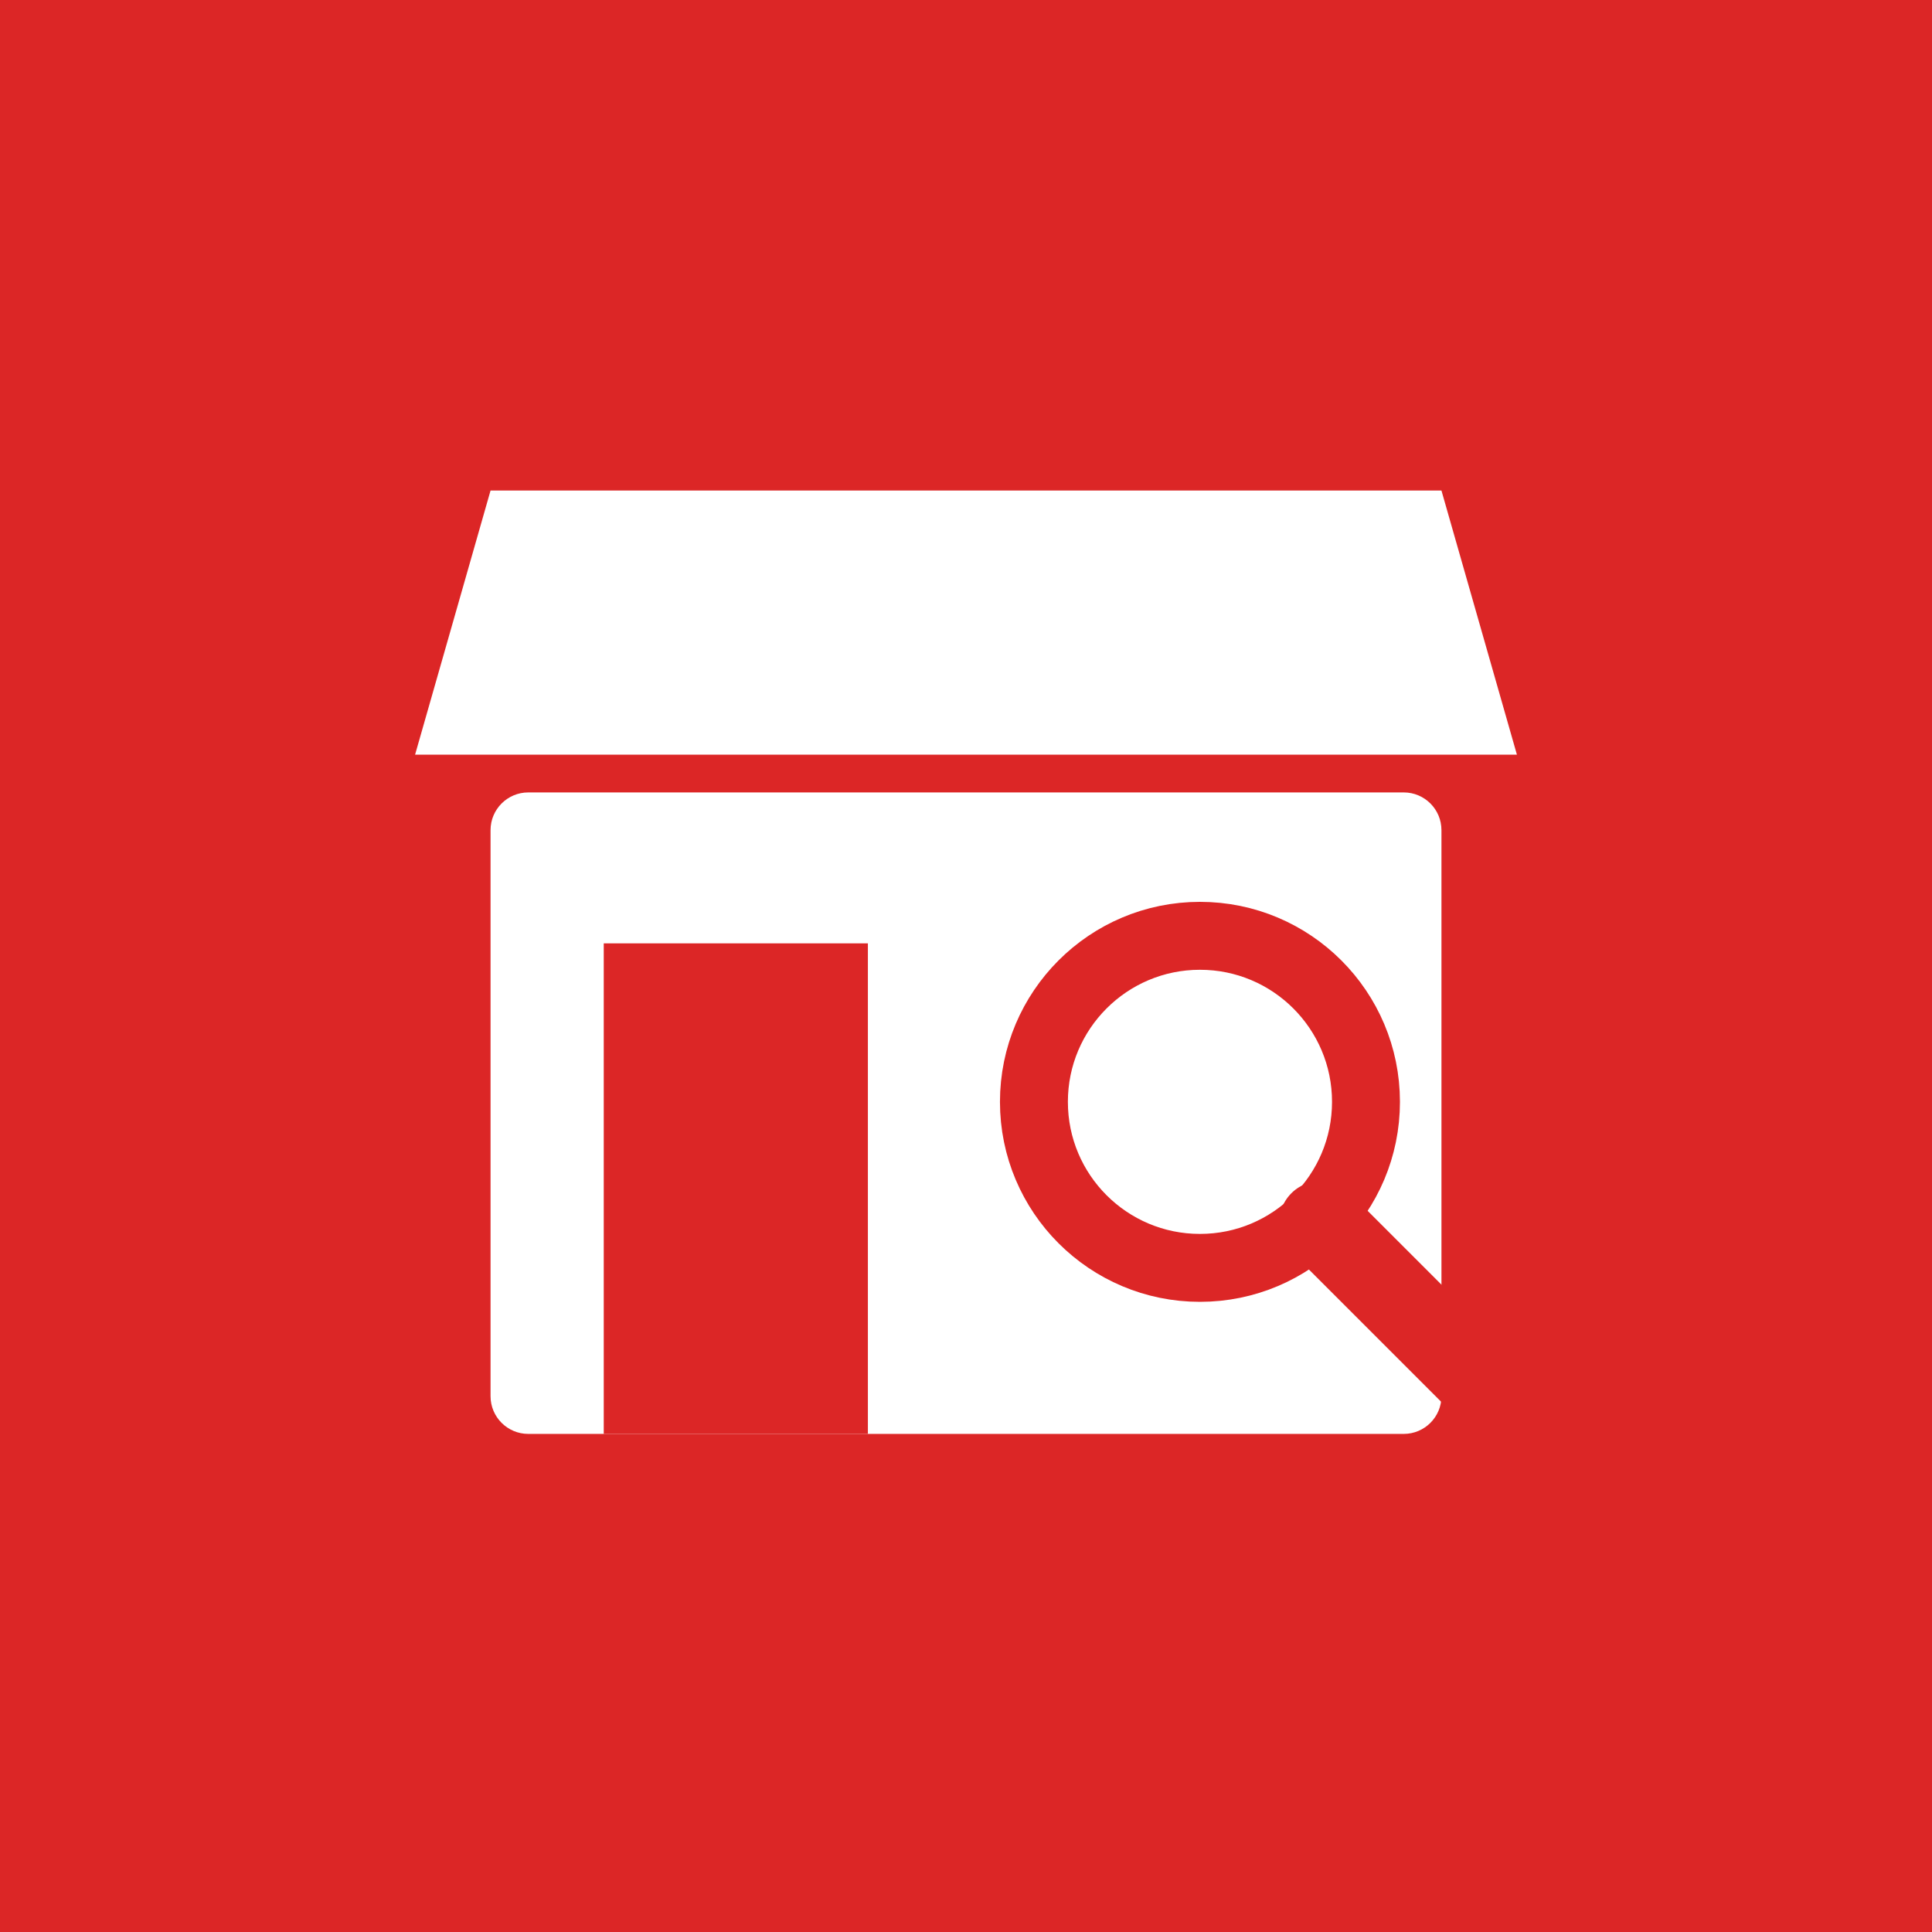
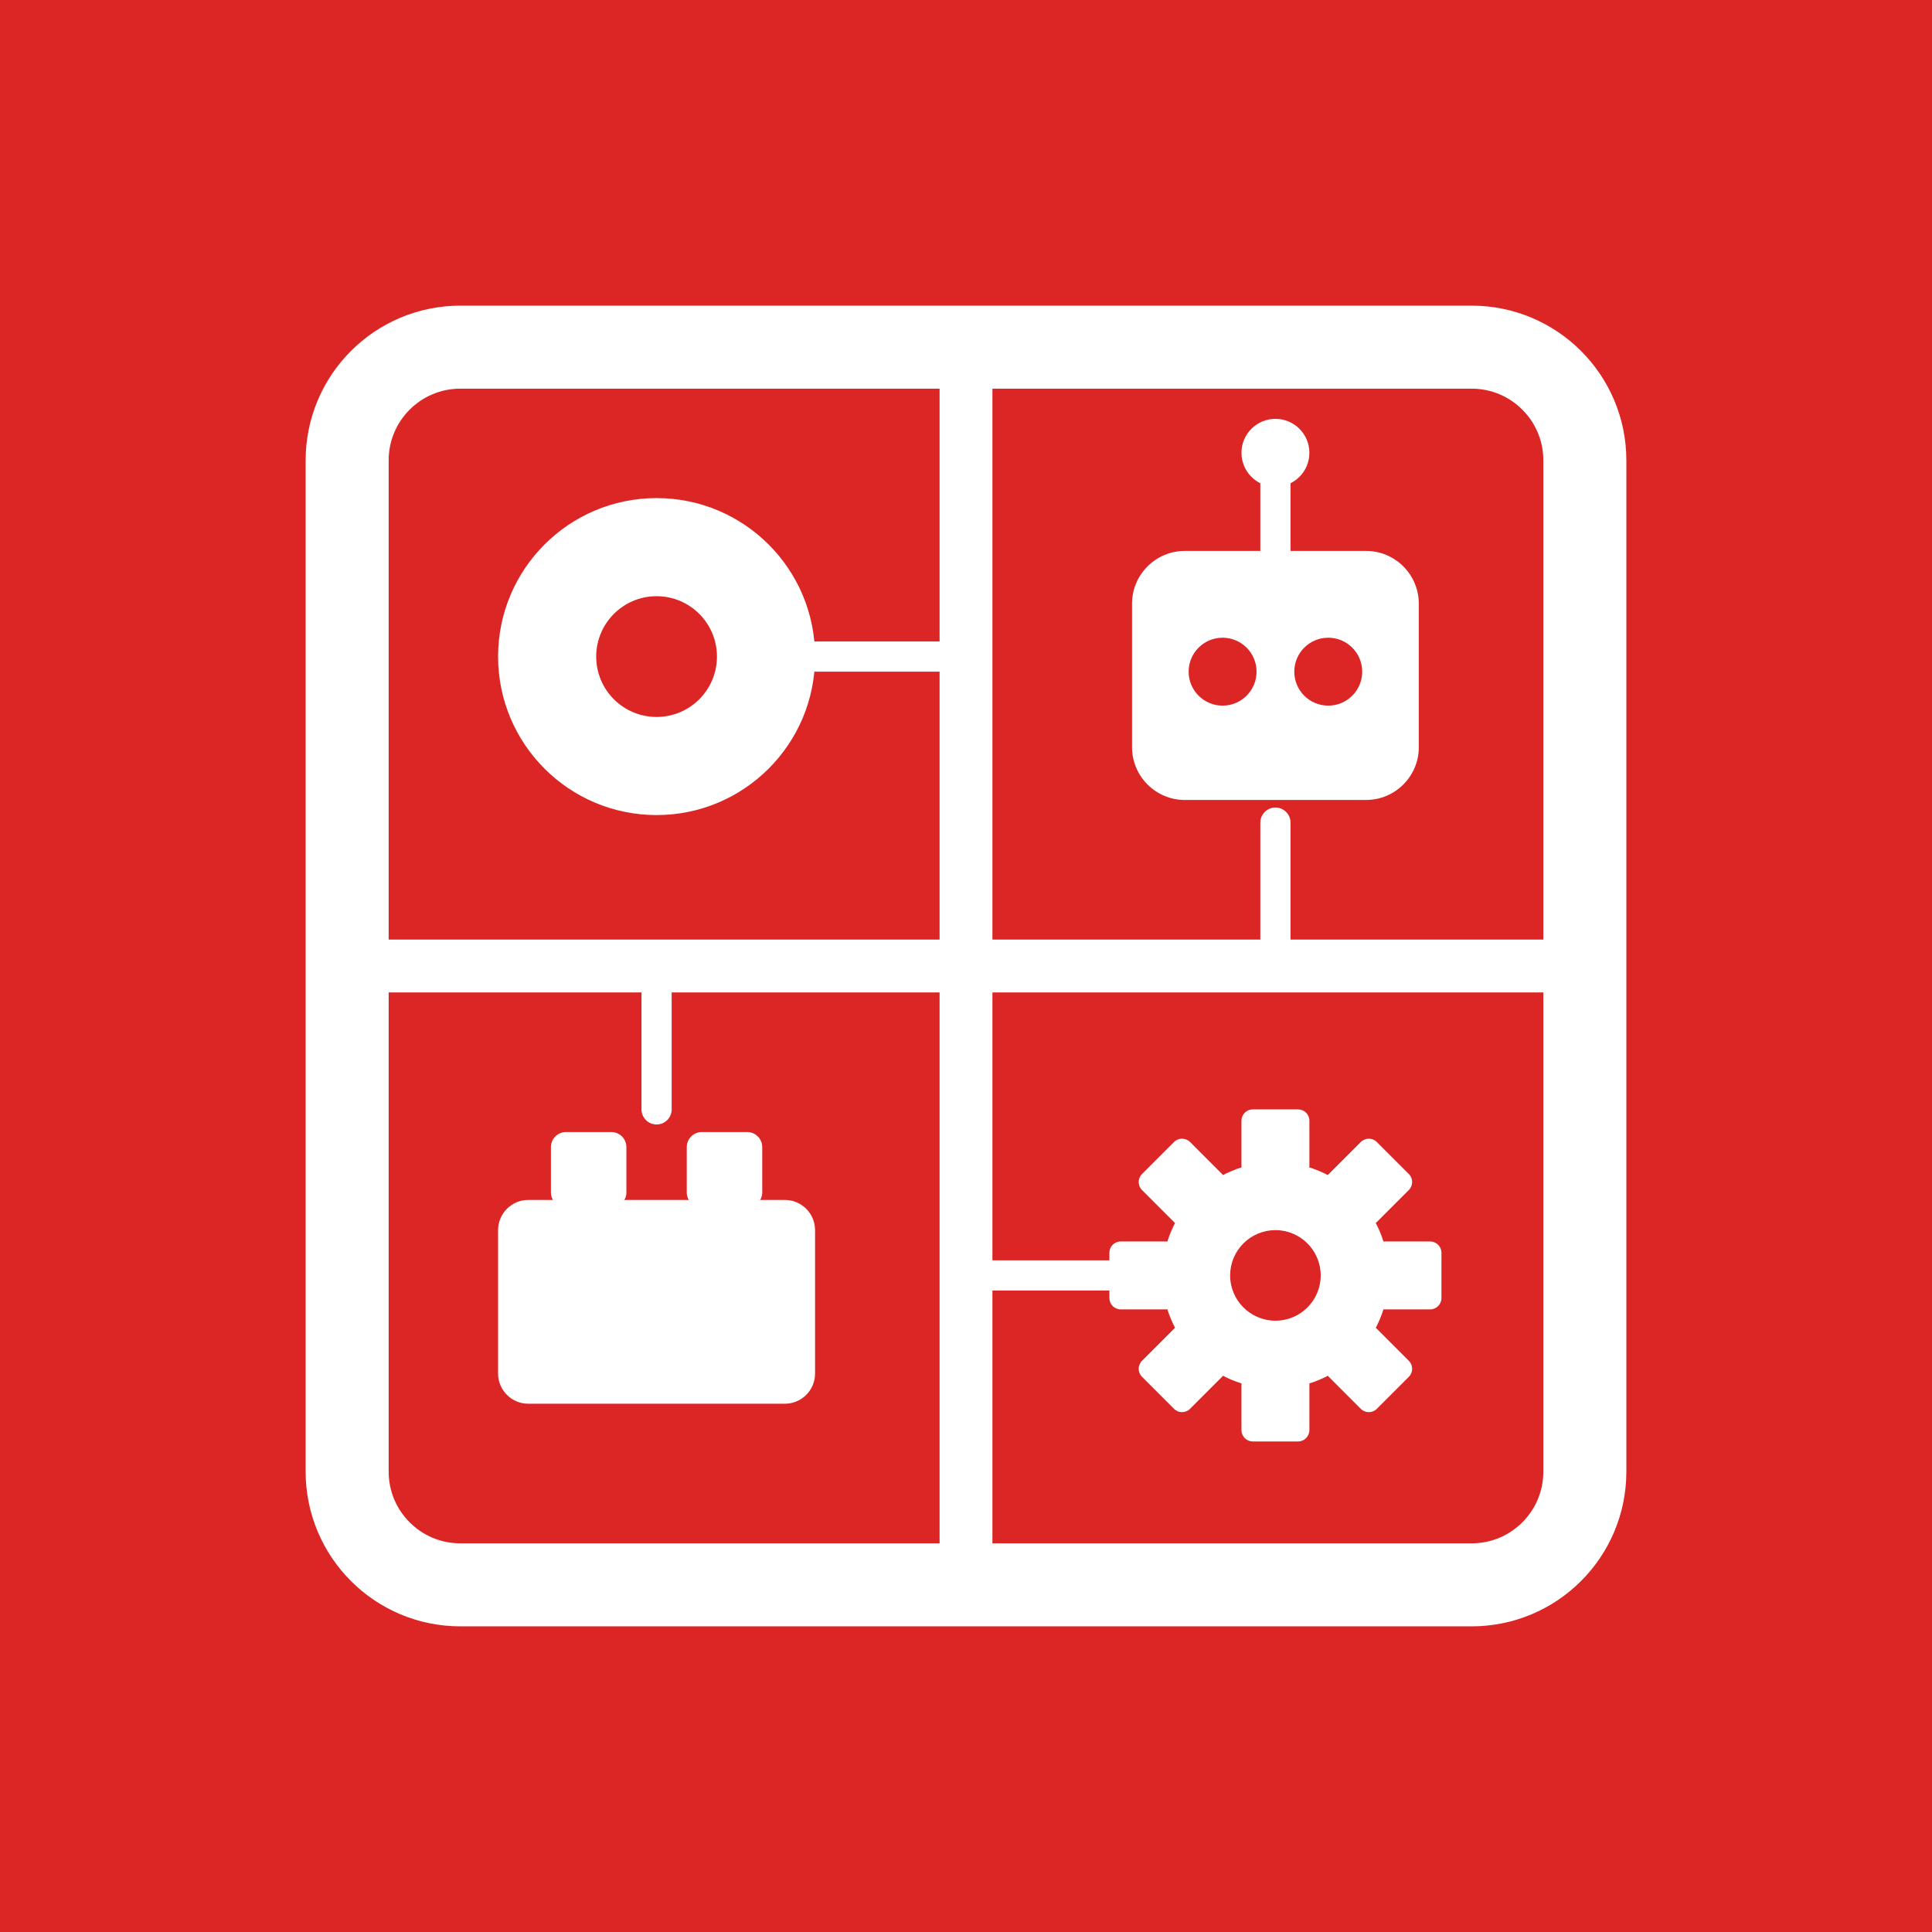
<svg xmlns="http://www.w3.org/2000/svg" viewBox="0 0 512 512">
  <rect width="512" height="512" fill="#dc2626" />
-   <path d="M110 200 L130 130 H382 L402 200 Z" fill="#ffffff" />
-   <rect x="130" y="210" width="252" height="170" rx="10" fill="#ffffff" />
-   <rect x="160" y="250" width="70" height="130" fill="#dc2626" />
-   <circle cx="318" cy="292" r="44" fill="none" stroke="#dc2626" stroke-width="18" />
-   <line x1="350" y1="324" x2="392" y2="366" stroke="#dc2626" stroke-width="22" stroke-linecap="round" />
+   <g fill="none" stroke="#ffffff" stroke-linecap="round">
+     <rect x="92" y="92" width="328" height="328" rx="30" stroke-width="22" />
+     <line x1="256" y1="92" x2="256" y2="420" stroke-width="14" />
+     <line x1="92" y1="256" x2="420" y2="256" stroke-width="14" />
+     <line x1="215" y1="174" x2="256" y2="174" stroke-width="8" />
+     <line x1="338" y1="218" x2="338" y2="256" stroke-width="8" />
+     <line x1="174" y1="256" x2="174" y2="294" stroke-width="8" />
+     <line x1="256" y1="338" x2="297" y2="338" stroke-width="8" />
+   </g>
+   <circle cx="174" cy="174" r="42" fill="#ffffff" />
+   <circle cx="174" cy="174" r="16" fill="#dc2626" />
+   <rect x="300" y="146" width="76" height="66" rx="14" fill="#ffffff" />
+   <circle cx="324" cy="178" r="9" fill="#dc2626" />
+   <circle cx="352" cy="178" r="9" fill="#dc2626" />
+   <line x1="338" y1="146" x2="338" y2="124" stroke="#ffffff" stroke-width="8" stroke-linecap="round" />
+   <circle cx="338" cy="120" r="9" fill="#ffffff" />
+   <rect x="132" y="318" width="84" height="54" rx="8" fill="#ffffff" />
+   <rect x="146" y="300" width="20" height="20" rx="4" fill="#ffffff" />
+   <rect x="182" y="300" width="20" height="20" rx="4" fill="#ffffff" />
+   <g transform="translate(338 338)" fill="#ffffff">
+     <circle r="30" />
+     <rect x="-9" y="-44" width="18" height="18" rx="3" />
+     <rect x="-9" y="26" width="18" height="18" rx="3" />
+     <rect x="-44" y="-9" width="18" height="18" rx="3" />
+     <rect x="26" y="-9" width="18" height="18" rx="3" />
+     <rect x="-9" y="-44" width="18" height="18" rx="3" transform="rotate(45)" />
+     <rect x="-9" y="26" width="18" height="18" rx="3" transform="rotate(45)" />
+     <rect x="-44" y="-9" width="18" height="18" rx="3" transform="rotate(45)" />
+     <rect x="26" y="-9" width="18" height="18" rx="3" transform="rotate(45)" />
+     <circle r="12" fill="#dc2626" />
+   </g>
</svg>
